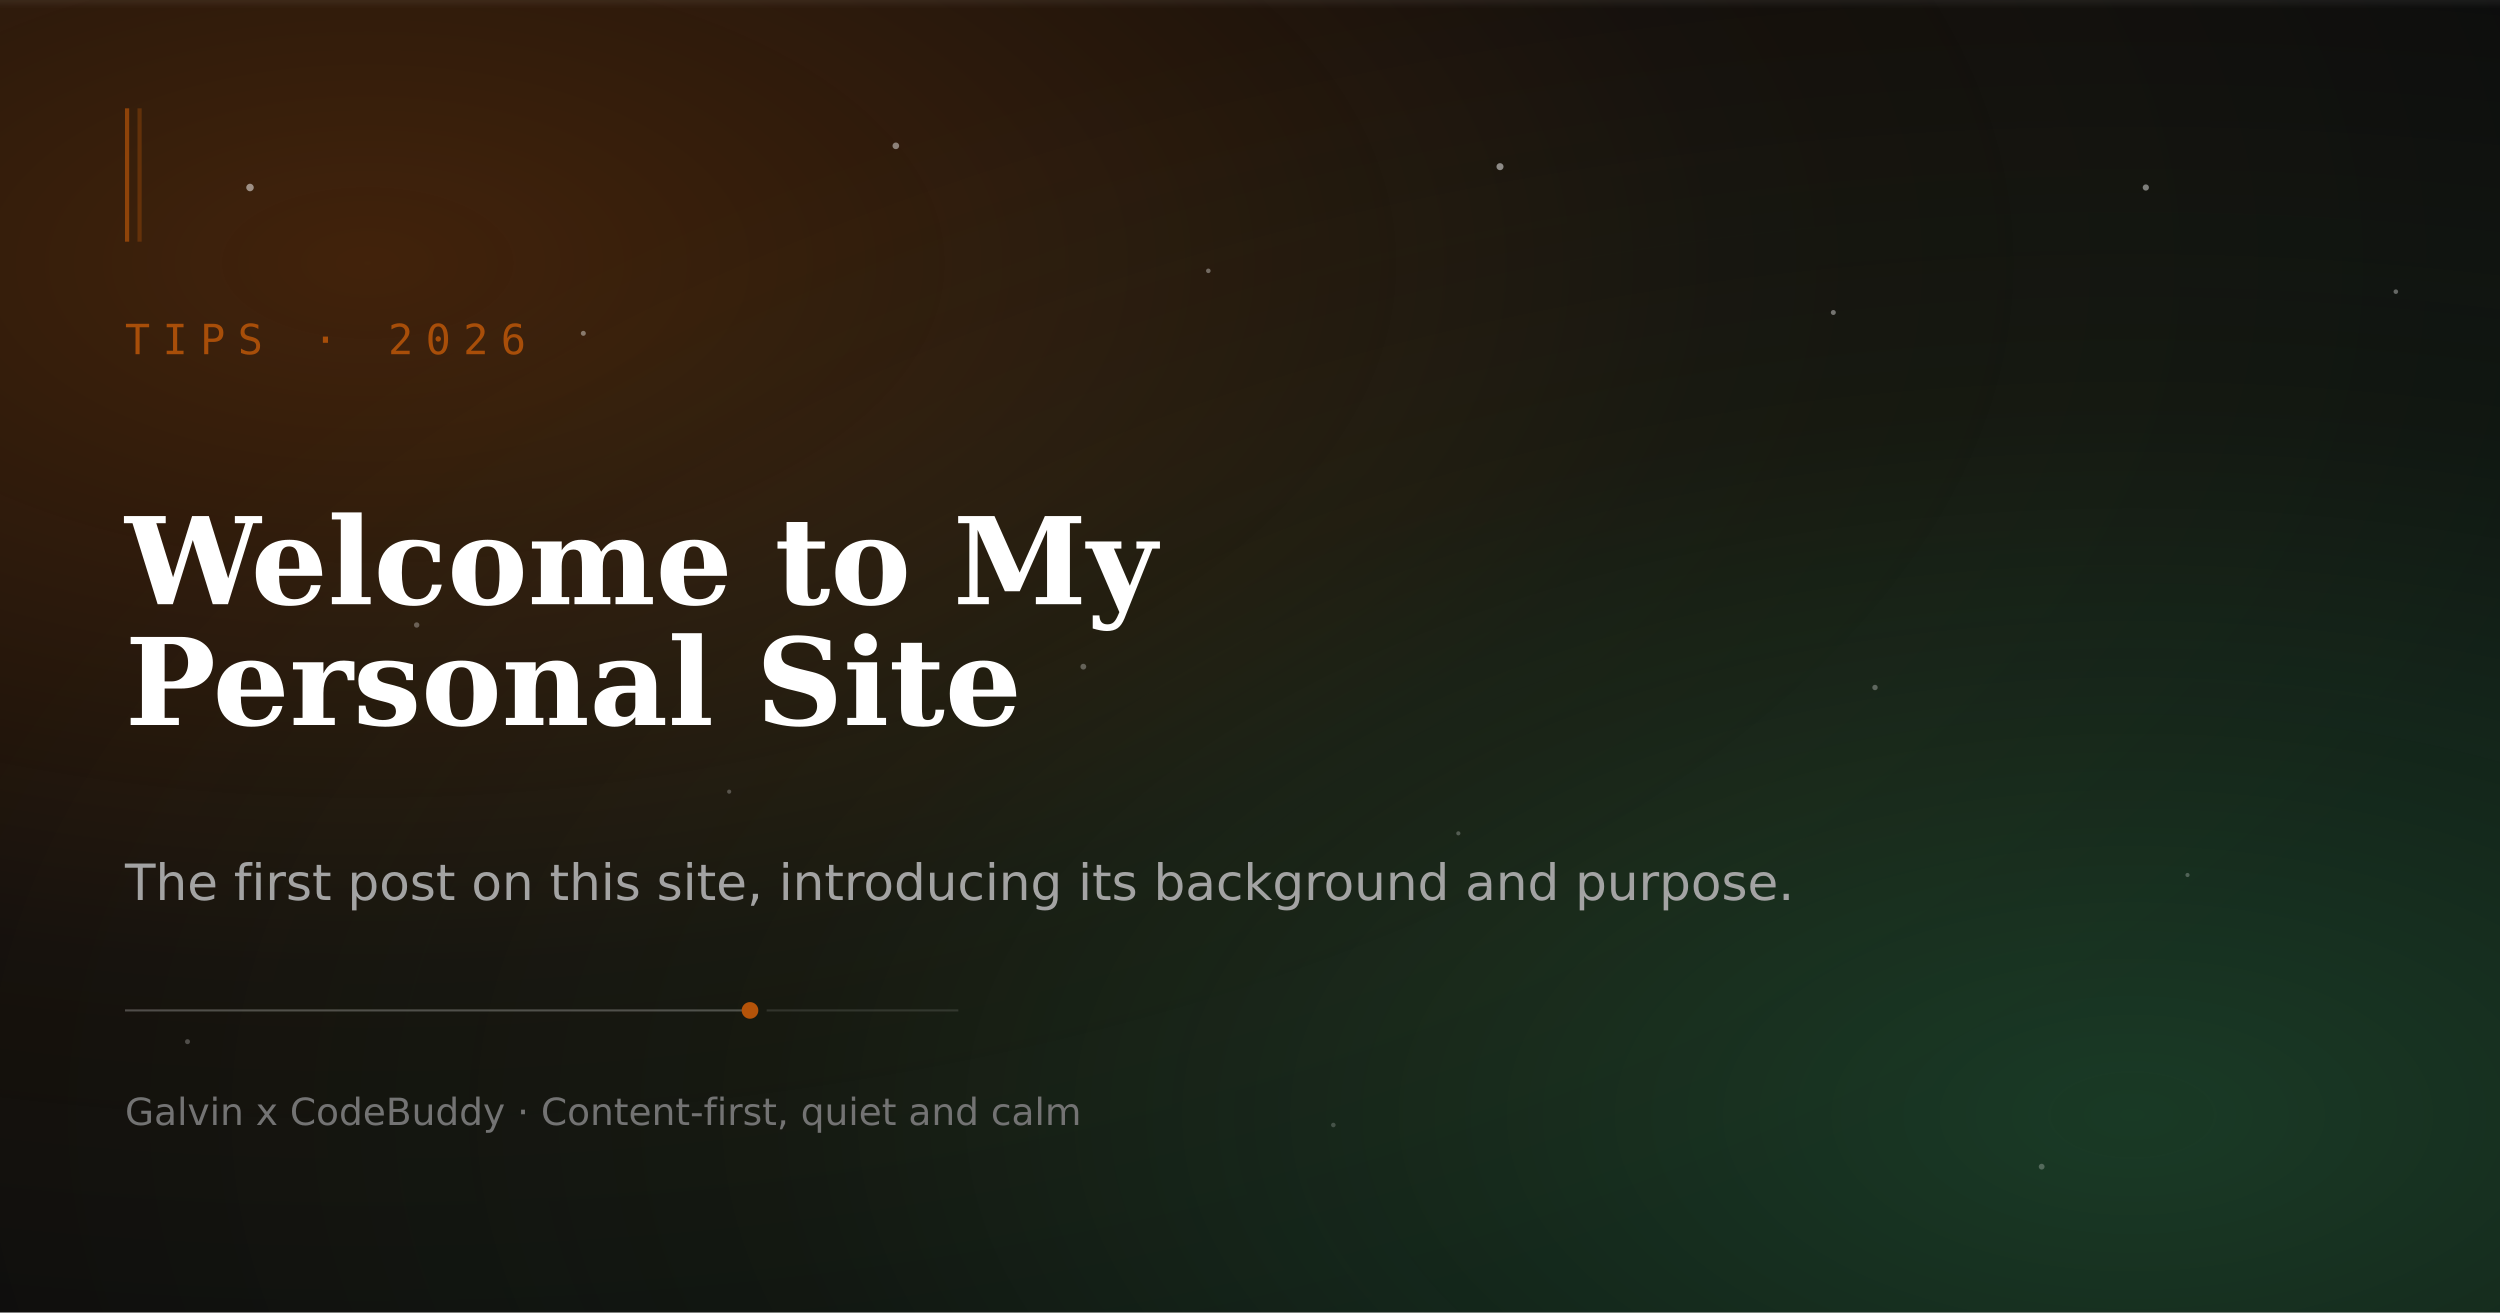
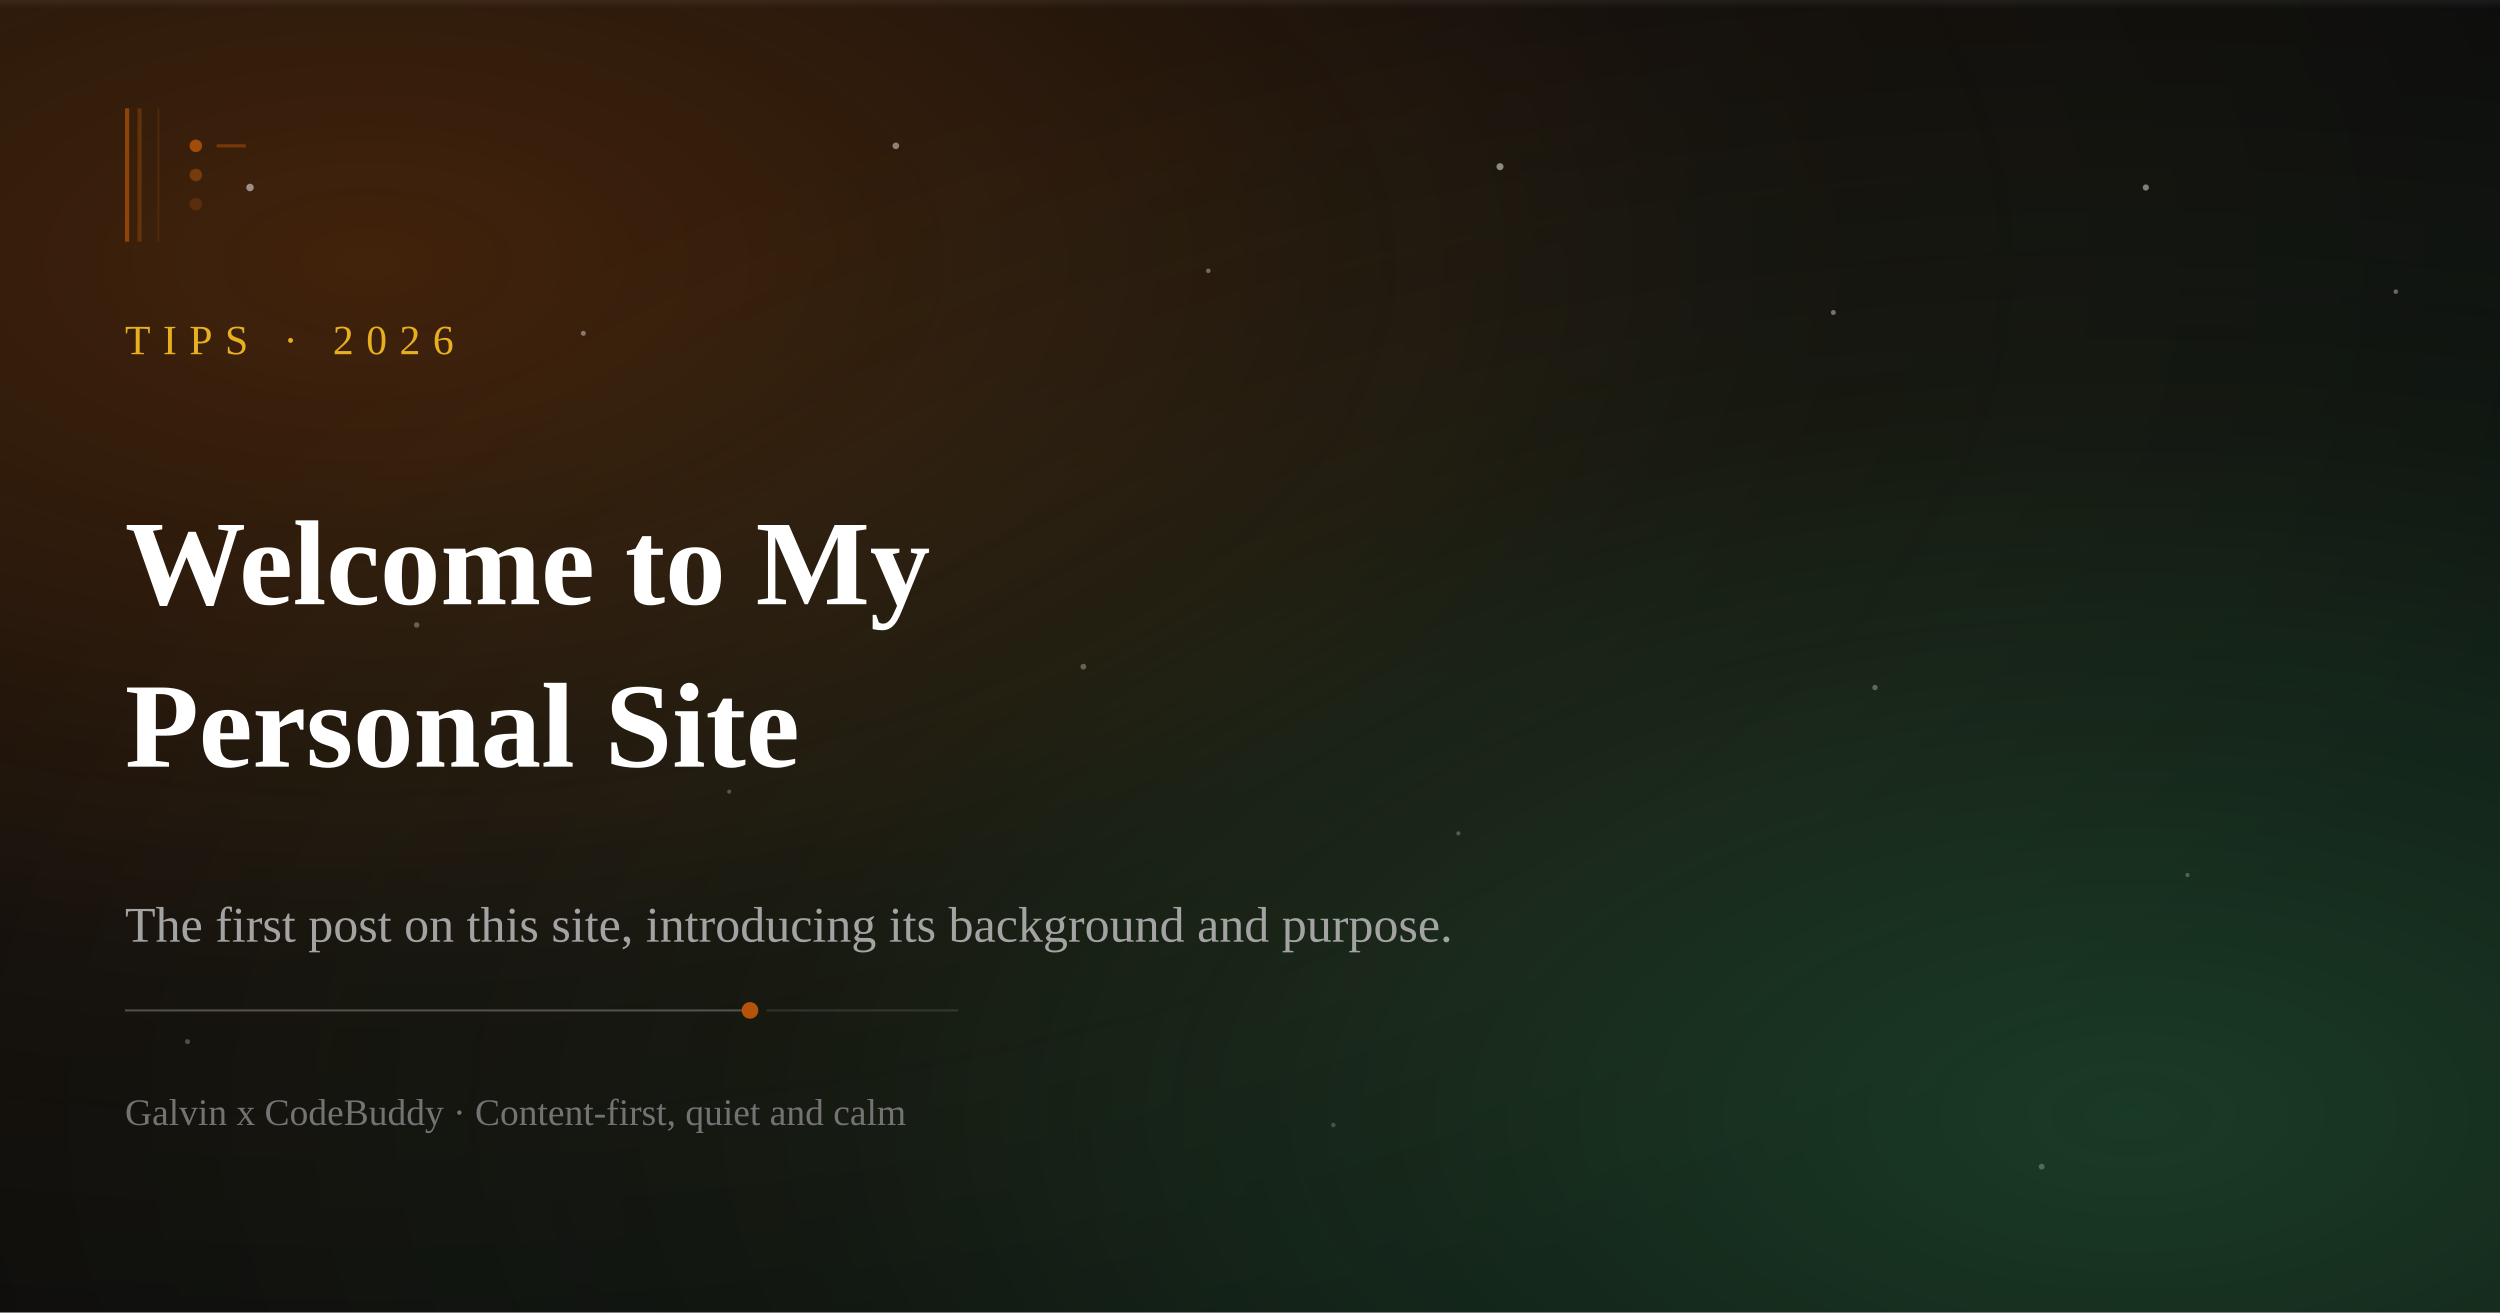
<svg xmlns="http://www.w3.org/2000/svg" width="1200" height="630" viewBox="0 0 1200 630">
  <defs>
    <radialGradient id="glow1" cx="0.15" cy="0.2" r="0.9">
      <stop offset="0%" stop-color="#B45309" stop-opacity="0.32" />
      <stop offset="60%" stop-color="#B45309" stop-opacity="0.06" />
      <stop offset="100%" stop-color="#B45309" stop-opacity="0" />
    </radialGradient>
    <radialGradient id="glow2" cx="0.85" cy="0.85" r="0.9">
      <stop offset="0%" stop-color="#4ADE80" stop-opacity="0.22" />
      <stop offset="60%" stop-color="#4ADE80" stop-opacity="0.05" />
      <stop offset="100%" stop-color="#4ADE80" stop-opacity="0" />
    </radialGradient>
    <linearGradient id="fade" x1="0" y1="0" x2="0" y2="1">
      <stop offset="0%" stop-color="#ffffff" stop-opacity="0.06" />
      <stop offset="100%" stop-color="#ffffff" stop-opacity="0" />
    </linearGradient>
  </defs>
  <rect width="1200" height="630" fill="#0c0c0c" />
  <rect width="1200" height="630" fill="url(#glow1)" />
  <rect width="1200" height="630" fill="url(#glow2)" />
  <g fill="#ffffff">
    <circle cx="120" cy="90" r="1.8" opacity="0.5" />
    <circle cx="280" cy="160" r="1.2" opacity="0.4" />
    <circle cx="430" cy="70" r="1.6" opacity="0.45" />
    <circle cx="580" cy="130" r="1.1" opacity="0.35" />
    <circle cx="720" cy="80" r="1.7" opacity="0.5" />
    <circle cx="880" cy="150" r="1.2" opacity="0.4" />
    <circle cx="1030" cy="90" r="1.5" opacity="0.45" />
    <circle cx="1150" cy="140" r="1.1" opacity="0.35" />
    <circle cx="200" cy="300" r="1.3" opacity="0.3" />
    <circle cx="350" cy="380" r="1" opacity="0.25" />
    <circle cx="520" cy="320" r="1.4" opacity="0.3" />
    <circle cx="700" cy="400" r="1" opacity="0.25" />
    <circle cx="900" cy="330" r="1.3" opacity="0.3" />
    <circle cx="1050" cy="420" r="1" opacity="0.25" />
    <circle cx="90" cy="500" r="1.2" opacity="0.25" />
    <circle cx="640" cy="540" r="1.1" opacity="0.2" />
    <circle cx="980" cy="560" r="1.4" opacity="0.25" />
  </g>
  <rect width="1200" height="4" fill="url(#fade)" />
  <rect x="60" y="52" width="2" height="64" fill="#B45309" opacity="0.7" />
  <rect x="66" y="52" width="2" height="64" fill="#B45309" opacity="0.35" />
-   <text x="60" y="170" font-family="'DejaVu Sans Mono', monospace" font-size="20" letter-spacing="6" fill="#B45309" opacity="0.9">TIPS · 2026</text>
-   <text x="60" y="290" font-family="Playfair Display, 'DejaVu Serif', Georgia, serif" font-size="58" font-weight="bold" fill="#ffffff">Welcome to My</text>
-   <text x="60" y="348" font-family="Playfair Display, 'DejaVu Serif', Georgia, serif" font-size="58" font-weight="bold" fill="#ffffff">Personal Site</text>
-   <text x="60" y="432" font-family="'Source Sans 3', 'DejaVu Sans', Arial, sans-serif" font-size="24" fill="#a3a3a3">The first post on this site, introducing its background and purpose.</text>
+   <line x1="76" y1="52" x2="76" y2="116" stroke="#B45309" stroke-opacity="0.18" stroke-width="1" />
+   <circle cx="94" cy="70" r="3" fill="#B45309" opacity="0.85" />
+   <circle cx="94" cy="84" r="3" fill="#B45309" opacity="0.5" />
+   <circle cx="94" cy="98" r="3" fill="#B45309" opacity="0.25" />
+   <line x1="104" y1="70" x2="118" y2="70" stroke="#B45309" stroke-opacity="0.5" stroke-width="1.5" />
+   <text x="60" y="170" font-family="'Times New Roman', 'Liberation Serif', 'DejaVu Serif', serif" font-size="20" letter-spacing="6" fill="#FBBF24" opacity="0.9">TIPS · 2026</text>
+   <text x="60" y="290" font-family="'Times New Roman', 'Liberation Serif', 'DejaVu Serif', serif" font-size="58" font-weight="bold" fill="#ffffff">Welcome to My</text>
+   <text x="60" y="368" font-family="'Times New Roman', 'Liberation Serif', 'DejaVu Serif', serif" font-size="58" font-weight="bold" fill="#ffffff">Personal Site</text>
+   <text x="60" y="452" font-family="'Times New Roman', 'Liberation Serif', 'DejaVu Serif', serif" font-size="24" fill="#a3a3a3">The first post on this site, introducing its background and purpose.</text>
  <line x1="60" y1="485" x2="360" y2="485" stroke="#ffffff" stroke-opacity="0.25" stroke-width="1" />
  <circle cx="360" cy="485" r="4" fill="#B45309" />
  <line x1="368" y1="485" x2="460" y2="485" stroke="#ffffff" stroke-opacity="0.12" stroke-width="1" />
-   <text x="60" y="540" font-family="'Source Sans 3', 'DejaVu Sans', Arial, sans-serif" font-size="18" fill="#737373">Galvin x CodeBuddy · Content-first, quiet and calm</text>
+   <text x="60" y="540" font-family="'Times New Roman', 'Liberation Serif', 'DejaVu Serif', serif" font-size="18" fill="#737373">Galvin x CodeBuddy · Content-first, quiet and calm</text>
</svg>
